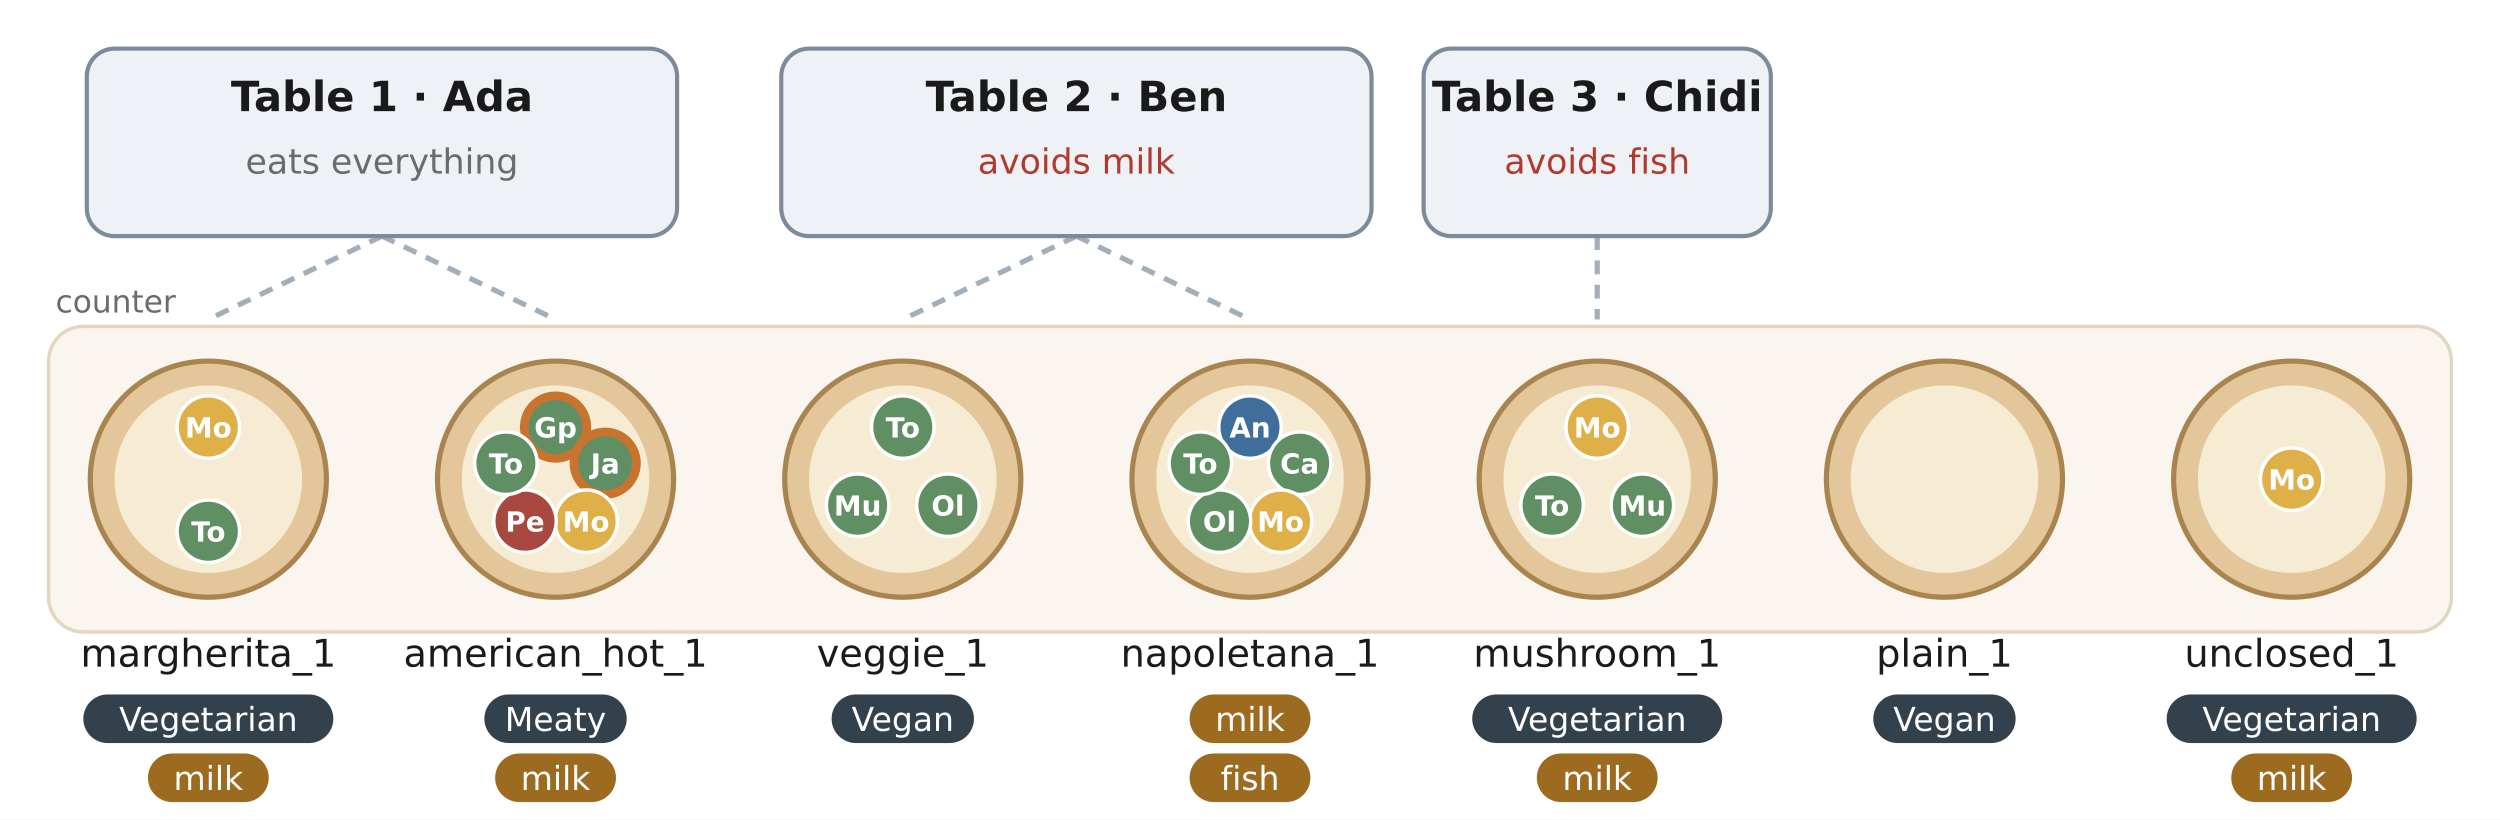
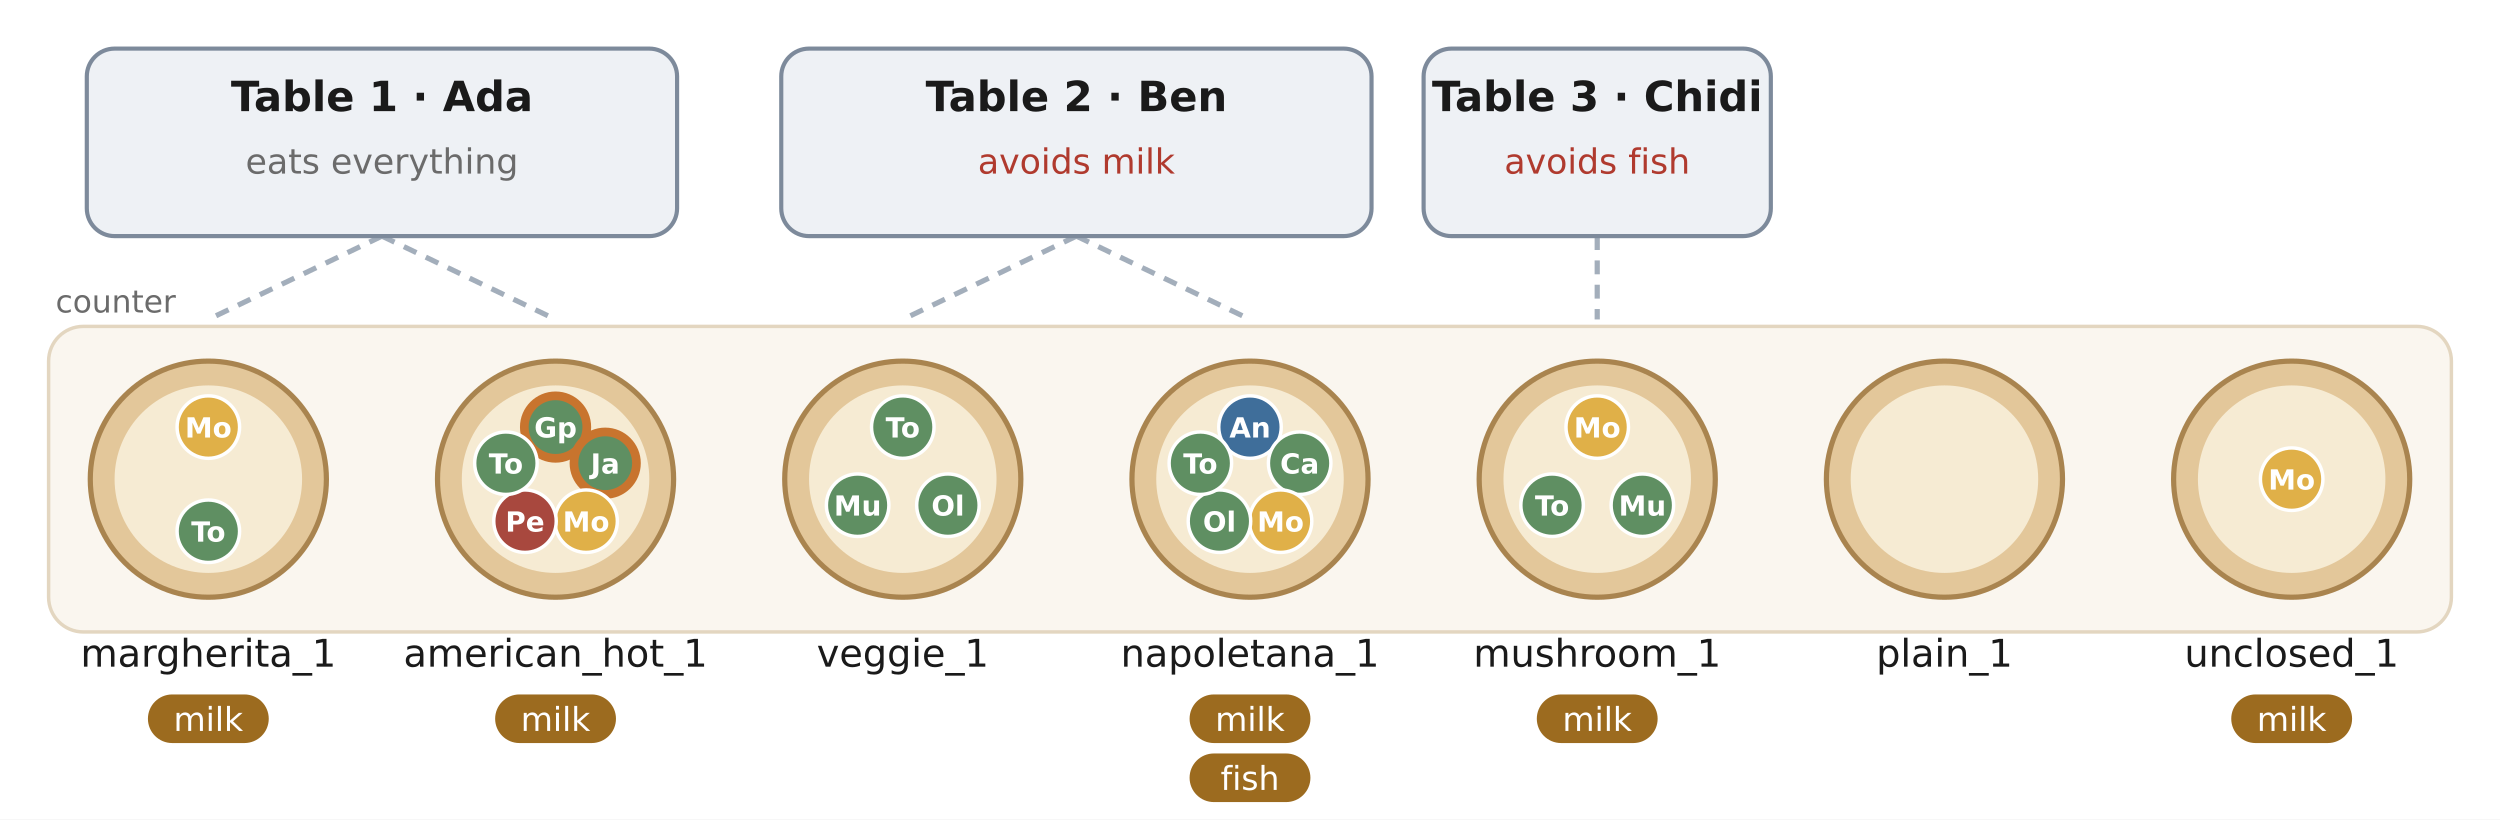
<svg xmlns="http://www.w3.org/2000/svg" viewBox="0 0 720 236" width="720" height="236" font-family="DejaVu Sans, Liberation Sans, Arial, sans-serif">
  <rect width="720" height="236" fill="white" />
  <line x1="110.0" y1="68" x2="60" y2="92" stroke="#a3aebb" stroke-width="1.5" stroke-dasharray="4 3" />
  <line x1="110.0" y1="68" x2="160" y2="92" stroke="#a3aebb" stroke-width="1.5" stroke-dasharray="4 3" />
  <line x1="310.0" y1="68" x2="260" y2="92" stroke="#a3aebb" stroke-width="1.5" stroke-dasharray="4 3" />
  <line x1="310.0" y1="68" x2="360" y2="92" stroke="#a3aebb" stroke-width="1.5" stroke-dasharray="4 3" />
  <line x1="460.0" y1="68" x2="460" y2="92" stroke="#a3aebb" stroke-width="1.5" stroke-dasharray="4 3" />
  <rect x="25.0" y="14" width="170" height="54" rx="8" fill="#eef1f5" stroke="#7d8a9b" stroke-width="1.2" />
  <text x="110.0" y="32" text-anchor="middle" font-size="12" font-weight="bold" fill="#1a1a1a">Table 1 · Ada</text>
  <text x="110.0" y="50" text-anchor="middle" font-size="10" fill="#6b6b6b">eats everything</text>
  <rect x="225.0" y="14" width="170" height="54" rx="8" fill="#eef1f5" stroke="#7d8a9b" stroke-width="1.2" />
  <text x="310.0" y="32" text-anchor="middle" font-size="12" font-weight="bold" fill="#1a1a1a">Table 2 · Ben</text>
  <text x="310.0" y="50" text-anchor="middle" font-size="10" fill="#b03a2e">avoids milk</text>
  <rect x="410.0" y="14" width="100" height="54" rx="8" fill="#eef1f5" stroke="#7d8a9b" stroke-width="1.2" />
  <text x="460.0" y="32" text-anchor="middle" font-size="12" font-weight="bold" fill="#1a1a1a">Table 3 · Chidi</text>
  <text x="460.0" y="50" text-anchor="middle" font-size="10" fill="#b03a2e">avoids fish</text>
  <rect x="14" y="94" width="692" height="88" rx="10" fill="#faf6ef" stroke="#e3d6c0" />
  <text x="16" y="90" font-size="9" fill="#6b6b6b">counter</text>
  <circle cx="60" cy="138" r="34" fill="#e3c79a" stroke="#a9844f" stroke-width="1.5" />
  <circle cx="60" cy="138" r="27" fill="#f6ebd3" />
  <circle cx="60.0" cy="123.0" r="9" fill="#e0b048" stroke="white" stroke-width="1" />
  <text x="60.0" y="126.0" text-anchor="middle" font-size="8" font-weight="bold" fill="white">Mo</text>
  <circle cx="60.0" cy="153.0" r="9" fill="#5f8f62" stroke="white" stroke-width="1" />
  <text x="60.0" y="156.0" text-anchor="middle" font-size="8" font-weight="bold" fill="white">To</text>
  <text x="60" y="192" text-anchor="middle" font-size="11" fill="#1a1a1a" font-weight="normal">margherita_1</text>
-   <rect x="24.0" y="200" width="72.0" height="14" rx="7" fill="#33414d" />
-   <text x="60" y="210.5" text-anchor="middle" font-size="9.5" fill="white">Vegetarian</text>
-   <rect x="42.6" y="217" width="34.8" height="14" rx="7" fill="#9c6b1f" />
-   <text x="60" y="227.5" text-anchor="middle" font-size="9.5" fill="white">milk</text>
+   <rect x="42.6" y="200" width="34.8" height="14" rx="7" fill="#9c6b1f" />
+   <text x="60" y="210.5" text-anchor="middle" font-size="9.5" fill="white">milk</text>
  <circle cx="160" cy="138" r="34" fill="#e3c79a" stroke="#a9844f" stroke-width="1.5" />
  <circle cx="160" cy="138" r="27" fill="#f6ebd3" />
  <circle cx="160.0" cy="123.0" r="9" fill="#5f8f62" stroke="#c8742e" stroke-width="2.5" />
  <text x="160.0" y="126.0" text-anchor="middle" font-size="8" font-weight="bold" fill="white">Gp</text>
  <circle cx="174.3" cy="133.4" r="9" fill="#5f8f62" stroke="#c8742e" stroke-width="2.5" />
  <text x="174.3" y="136.4" text-anchor="middle" font-size="8" font-weight="bold" fill="white">Ja</text>
  <circle cx="168.8" cy="150.1" r="9" fill="#e0b048" stroke="white" stroke-width="1" />
  <text x="168.8" y="153.1" text-anchor="middle" font-size="8" font-weight="bold" fill="white">Mo</text>
  <circle cx="151.2" cy="150.1" r="9" fill="#a8483e" stroke="white" stroke-width="1" />
  <text x="151.2" y="153.1" text-anchor="middle" font-size="8" font-weight="bold" fill="white">Pe</text>
  <circle cx="145.7" cy="133.4" r="9" fill="#5f8f62" stroke="white" stroke-width="1" />
  <text x="145.7" y="136.4" text-anchor="middle" font-size="8" font-weight="bold" fill="white">To</text>
  <text x="160" y="192" text-anchor="middle" font-size="11" fill="#1a1a1a" font-weight="normal">american_hot_1</text>
-   <rect x="139.5" y="200" width="41.0" height="14" rx="7" fill="#33414d" />
-   <text x="160" y="210.5" text-anchor="middle" font-size="9.5" fill="white">Meaty</text>
-   <rect x="142.6" y="217" width="34.8" height="14" rx="7" fill="#9c6b1f" />
-   <text x="160" y="227.5" text-anchor="middle" font-size="9.5" fill="white">milk</text>
+   <rect x="142.6" y="200" width="34.8" height="14" rx="7" fill="#9c6b1f" />
+   <text x="160" y="210.5" text-anchor="middle" font-size="9.5" fill="white">milk</text>
  <circle cx="260" cy="138" r="34" fill="#e3c79a" stroke="#a9844f" stroke-width="1.5" />
  <circle cx="260" cy="138" r="27" fill="#f6ebd3" />
  <circle cx="260.0" cy="123.0" r="9" fill="#5f8f62" stroke="white" stroke-width="1" />
  <text x="260.0" y="126.0" text-anchor="middle" font-size="8" font-weight="bold" fill="white">To</text>
  <circle cx="273.0" cy="145.5" r="9" fill="#5f8f62" stroke="white" stroke-width="1" />
  <text x="273.0" y="148.5" text-anchor="middle" font-size="8" font-weight="bold" fill="white">Ol</text>
  <circle cx="247.0" cy="145.5" r="9" fill="#5f8f62" stroke="white" stroke-width="1" />
  <text x="247.0" y="148.5" text-anchor="middle" font-size="8" font-weight="bold" fill="white">Mu</text>
  <text x="260" y="192" text-anchor="middle" font-size="11" fill="#1a1a1a" font-weight="normal">veggie_1</text>
-   <rect x="239.5" y="200" width="41.0" height="14" rx="7" fill="#33414d" />
-   <text x="260" y="210.5" text-anchor="middle" font-size="9.5" fill="white">Vegan</text>
  <circle cx="360" cy="138" r="34" fill="#e3c79a" stroke="#a9844f" stroke-width="1.5" />
  <circle cx="360" cy="138" r="27" fill="#f6ebd3" />
  <circle cx="360.0" cy="123.0" r="9" fill="#3f6e9a" stroke="white" stroke-width="1" />
  <text x="360.0" y="126.0" text-anchor="middle" font-size="8" font-weight="bold" fill="white">An</text>
  <circle cx="374.3" cy="133.4" r="9" fill="#5f8f62" stroke="white" stroke-width="1" />
  <text x="374.3" y="136.4" text-anchor="middle" font-size="8" font-weight="bold" fill="white">Ca</text>
  <circle cx="368.8" cy="150.1" r="9" fill="#e0b048" stroke="white" stroke-width="1" />
  <text x="368.8" y="153.1" text-anchor="middle" font-size="8" font-weight="bold" fill="white">Mo</text>
  <circle cx="351.2" cy="150.1" r="9" fill="#5f8f62" stroke="white" stroke-width="1" />
  <text x="351.2" y="153.1" text-anchor="middle" font-size="8" font-weight="bold" fill="white">Ol</text>
  <circle cx="345.7" cy="133.4" r="9" fill="#5f8f62" stroke="white" stroke-width="1" />
  <text x="345.7" y="136.4" text-anchor="middle" font-size="8" font-weight="bold" fill="white">To</text>
  <text x="360" y="192" text-anchor="middle" font-size="11" fill="#1a1a1a" font-weight="normal">napoletana_1</text>
  <rect x="342.6" y="200" width="34.8" height="14" rx="7" fill="#9c6b1f" />
  <text x="360" y="210.5" text-anchor="middle" font-size="9.5" fill="white">milk</text>
  <rect x="342.6" y="217" width="34.8" height="14" rx="7" fill="#9c6b1f" />
  <text x="360" y="227.5" text-anchor="middle" font-size="9.5" fill="white">fish</text>
  <circle cx="460" cy="138" r="34" fill="#e3c79a" stroke="#a9844f" stroke-width="1.5" />
  <circle cx="460" cy="138" r="27" fill="#f6ebd3" />
  <circle cx="460.0" cy="123.0" r="9" fill="#e0b048" stroke="white" stroke-width="1" />
  <text x="460.0" y="126.0" text-anchor="middle" font-size="8" font-weight="bold" fill="white">Mo</text>
  <circle cx="473.0" cy="145.5" r="9" fill="#5f8f62" stroke="white" stroke-width="1" />
  <text x="473.0" y="148.5" text-anchor="middle" font-size="8" font-weight="bold" fill="white">Mu</text>
  <circle cx="447.0" cy="145.5" r="9" fill="#5f8f62" stroke="white" stroke-width="1" />
  <text x="447.0" y="148.5" text-anchor="middle" font-size="8" font-weight="bold" fill="white">To</text>
  <text x="460" y="192" text-anchor="middle" font-size="11" fill="#1a1a1a" font-weight="normal">mushroom_1</text>
-   <rect x="424.0" y="200" width="72.0" height="14" rx="7" fill="#33414d" />
-   <text x="460" y="210.5" text-anchor="middle" font-size="9.5" fill="white">Vegetarian</text>
-   <rect x="442.6" y="217" width="34.8" height="14" rx="7" fill="#9c6b1f" />
-   <text x="460" y="227.5" text-anchor="middle" font-size="9.5" fill="white">milk</text>
+   <rect x="442.6" y="200" width="34.8" height="14" rx="7" fill="#9c6b1f" />
+   <text x="460" y="210.5" text-anchor="middle" font-size="9.5" fill="white">milk</text>
  <circle cx="560" cy="138" r="34" fill="#e3c79a" stroke="#a9844f" stroke-width="1.5" />
  <circle cx="560" cy="138" r="27" fill="#f6ebd3" />
  <text x="560" y="192" text-anchor="middle" font-size="11" fill="#1a1a1a" font-weight="normal">plain_1</text>
-   <rect x="539.5" y="200" width="41.0" height="14" rx="7" fill="#33414d" />
-   <text x="560" y="210.5" text-anchor="middle" font-size="9.5" fill="white">Vegan</text>
  <circle cx="660" cy="138" r="34" fill="#e3c79a" stroke="#a9844f" stroke-width="1.5" />
  <circle cx="660" cy="138" r="27" fill="#f6ebd3" />
  <circle cx="660.0" cy="138.0" r="9" fill="#e0b048" stroke="white" stroke-width="1" />
  <text x="660.0" y="141.0" text-anchor="middle" font-size="8" font-weight="bold" fill="white">Mo</text>
  <text x="660" y="192" text-anchor="middle" font-size="11" fill="#1a1a1a" font-weight="normal">unclosed_1</text>
-   <rect x="624.0" y="200" width="72.0" height="14" rx="7" fill="#33414d" />
-   <text x="660" y="210.5" text-anchor="middle" font-size="9.5" fill="white">Vegetarian</text>
-   <rect x="642.6" y="217" width="34.8" height="14" rx="7" fill="#9c6b1f" />
-   <text x="660" y="227.5" text-anchor="middle" font-size="9.5" fill="white">milk</text>
+   <rect x="642.6" y="200" width="34.8" height="14" rx="7" fill="#9c6b1f" />
+   <text x="660" y="210.5" text-anchor="middle" font-size="9.5" fill="white">milk</text>
</svg>
